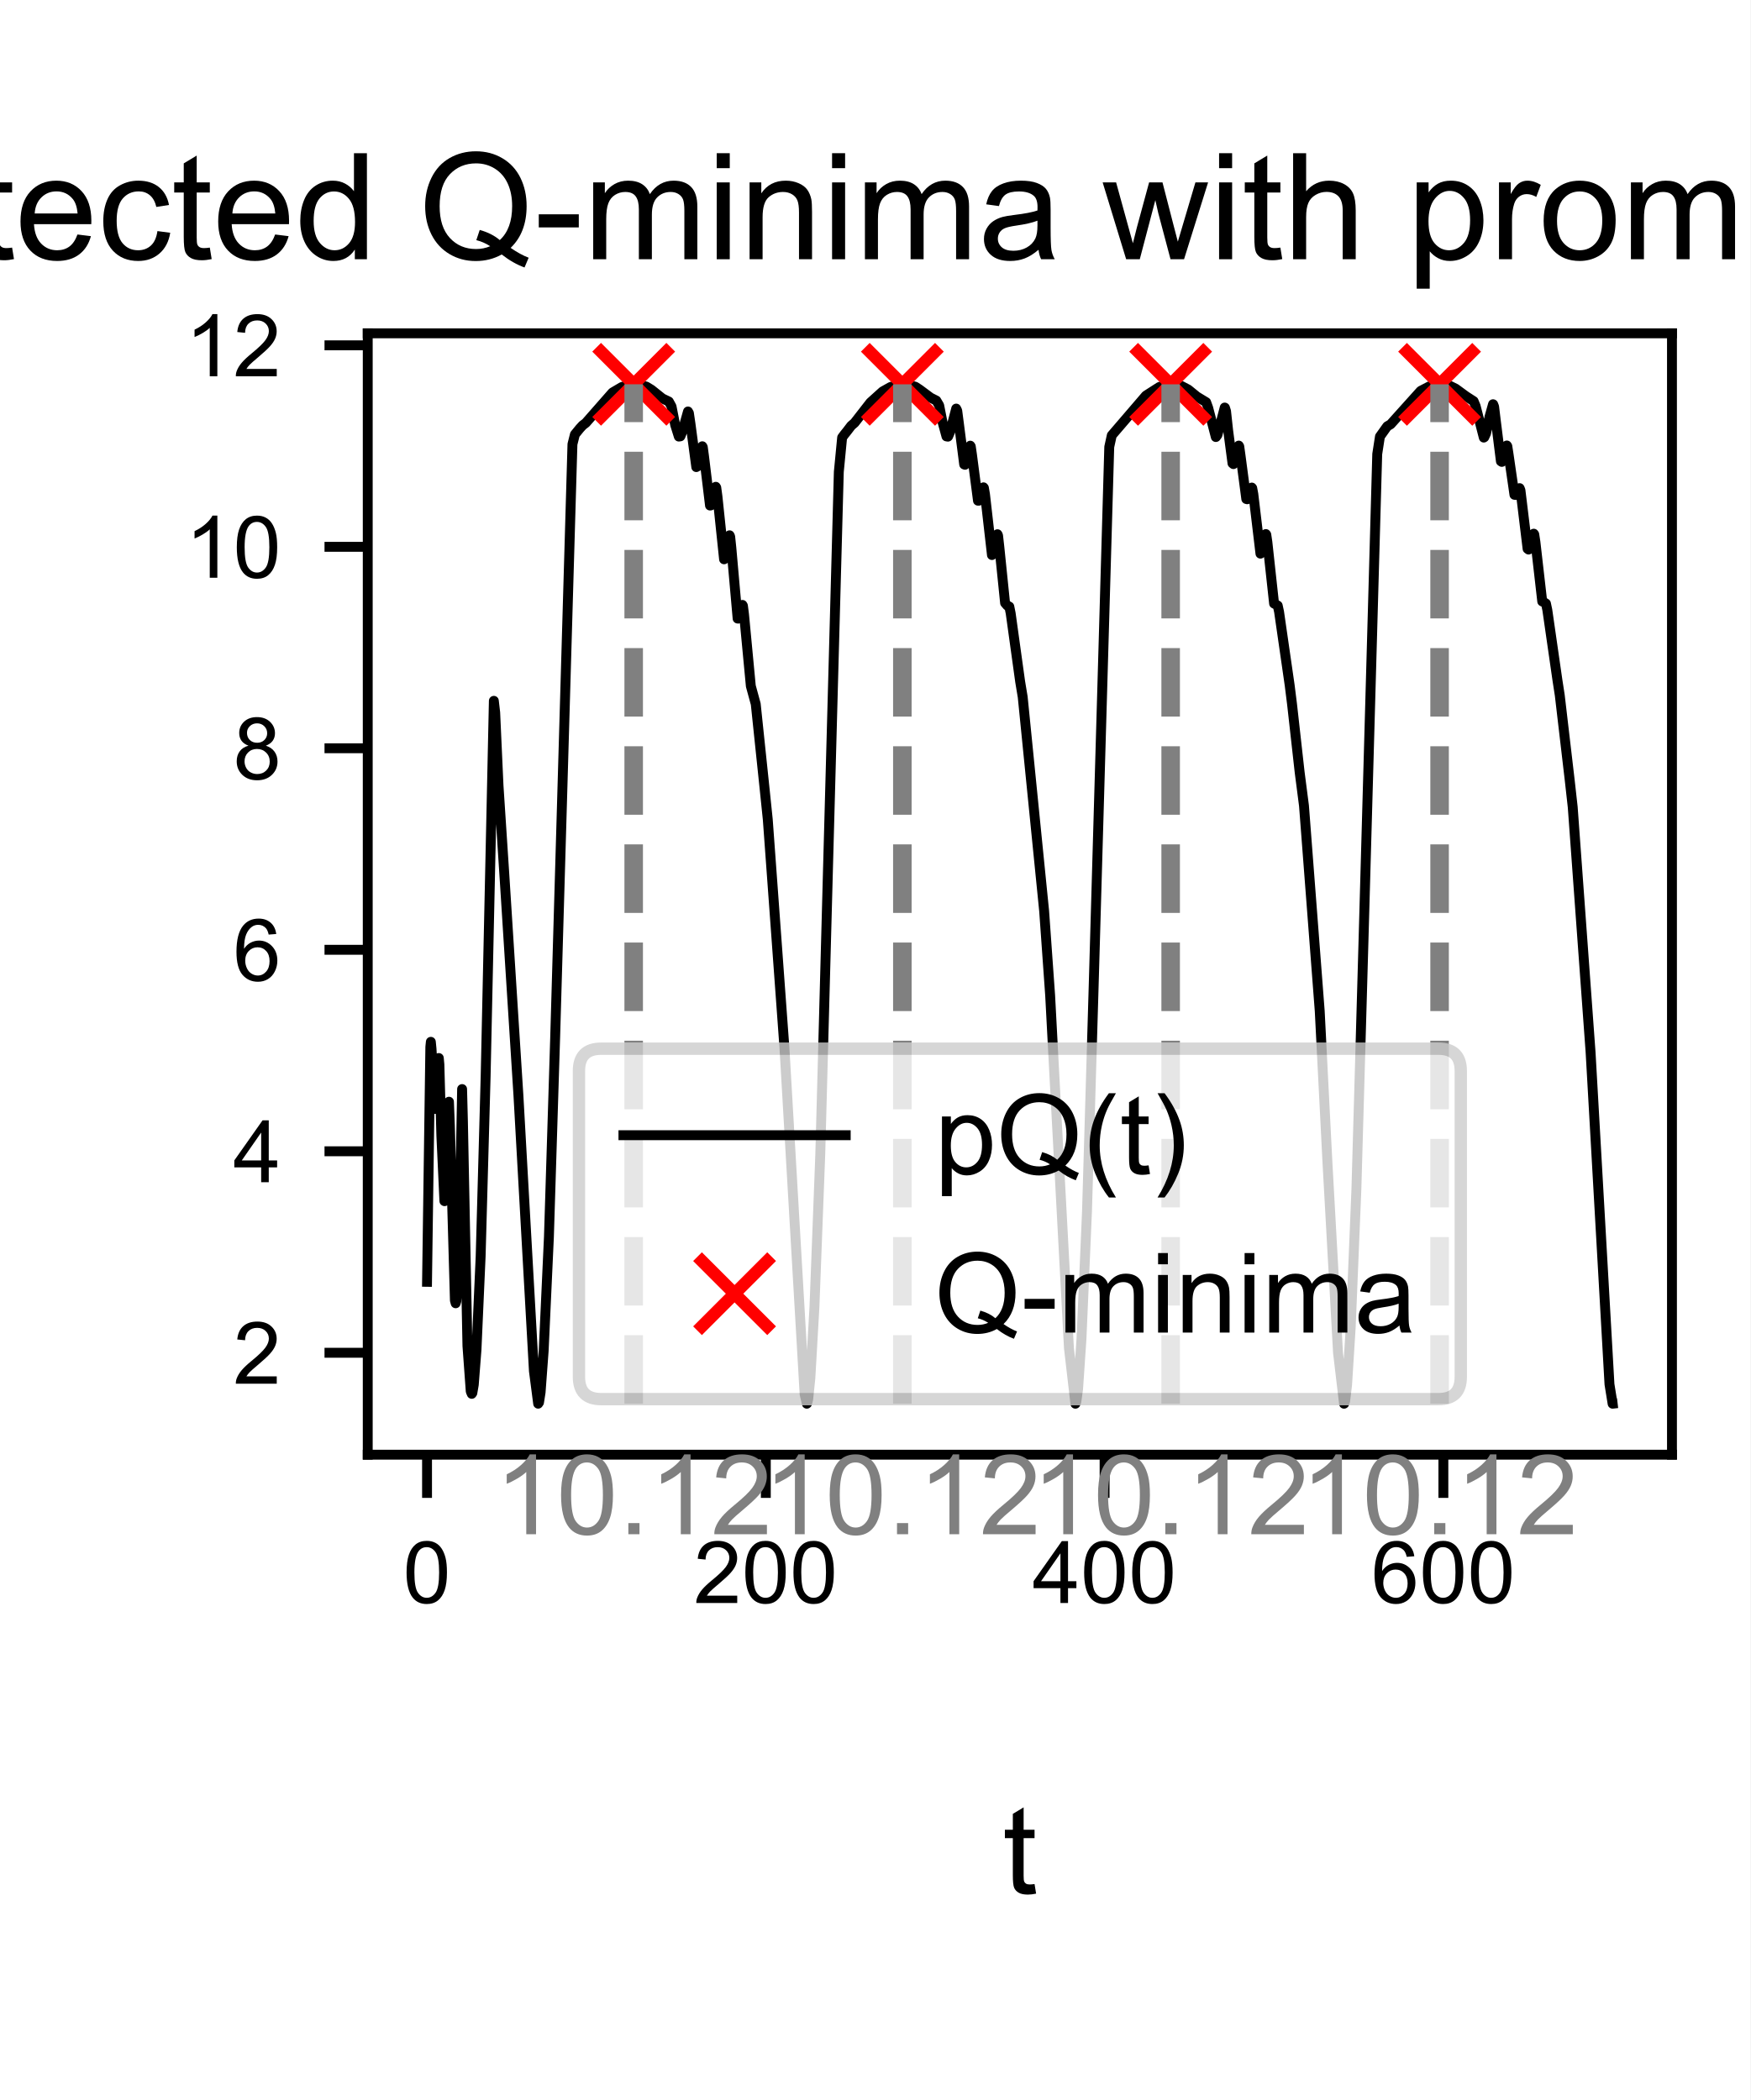
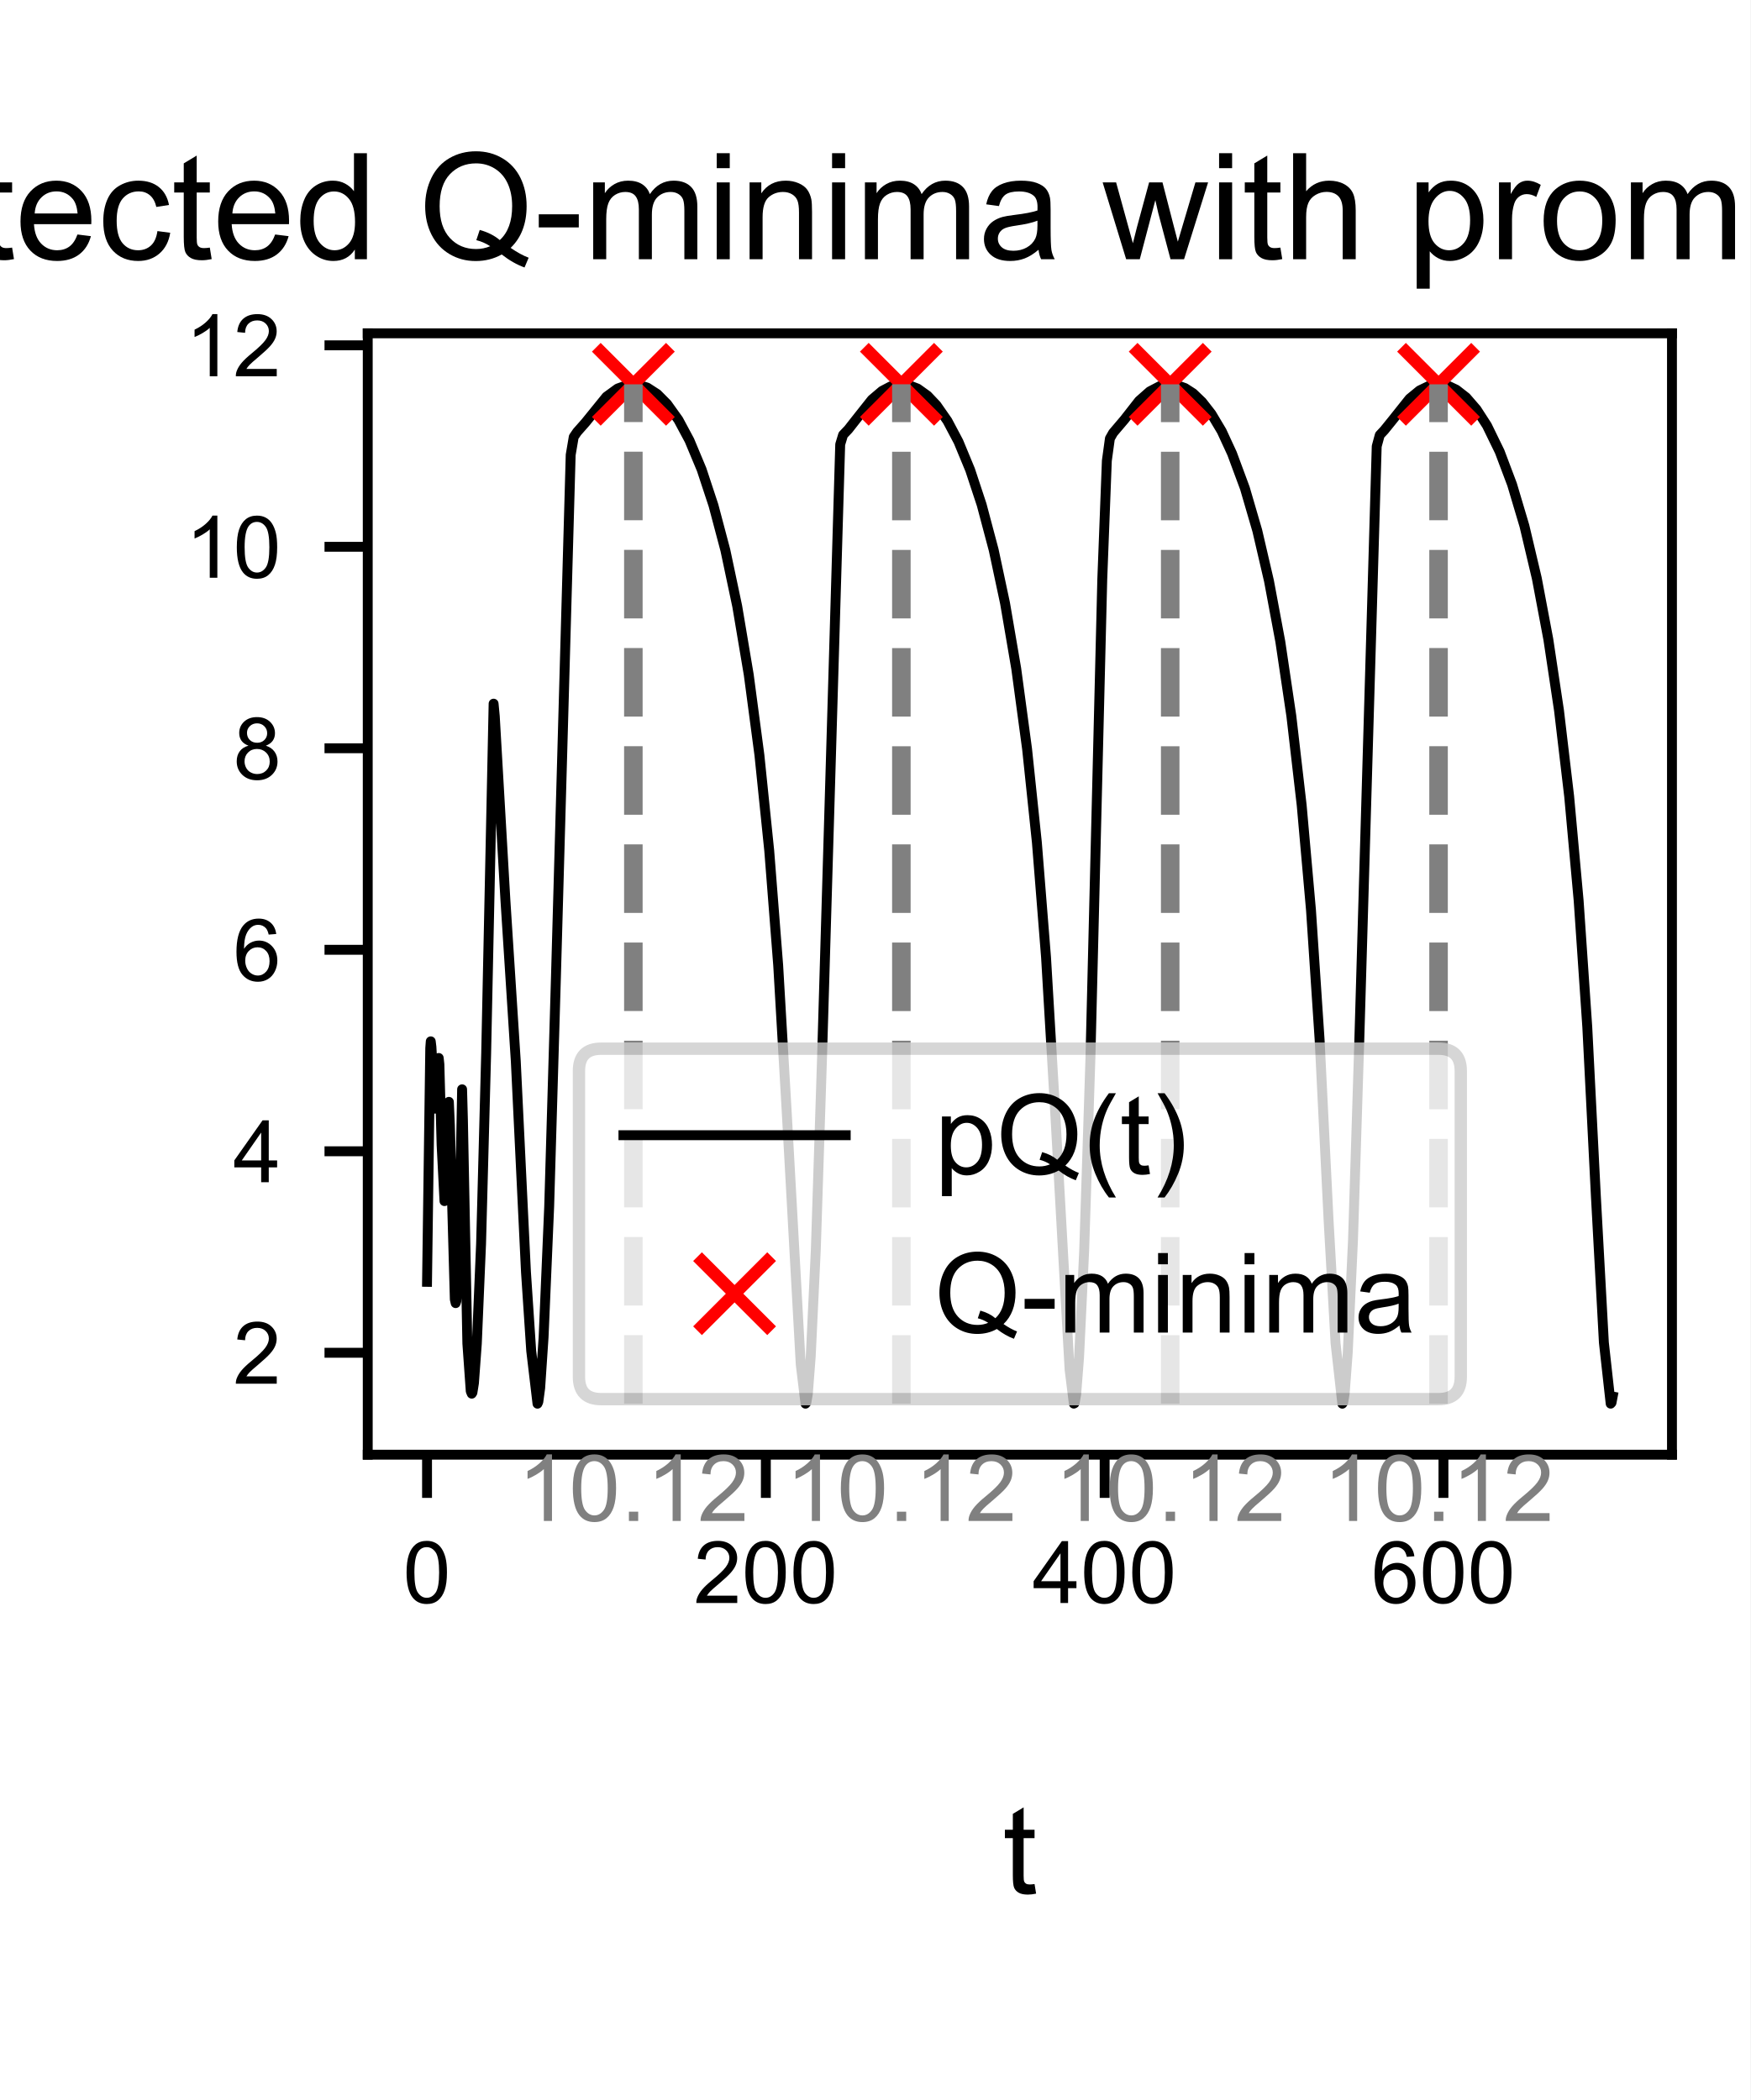
<svg xmlns="http://www.w3.org/2000/svg" xmlns:xlink="http://www.w3.org/1999/xlink" width="141.732pt" height="170.079pt" viewBox="0 0 141.732 170.079" version="1.1">
  <defs>
    <style type="text/css">*{stroke-linejoin: round; stroke-linecap: butt}</style>
  </defs>
  <g id="figure_1">
    <g id="patch_1">
      <path d="M 0 170.079  L 141.732 170.079  L 141.732 0  L 0 0  z " style="fill: #ffffff" />
    </g>
    <g id="axes_1">
      <g id="patch_2">
        <path d="M 29.776 117.815  L 135.379 117.815  L 135.379 26.996  L 29.776 26.996  z " style="fill: #ffffff" />
      </g>
      <g id="matplotlib.axis_1">
        <g id="xtick_1">
          <g id="line2d_1">
            <defs>
-               <path id="m634c0dce6b" d="M 0 0  L 0 3.5  " style="stroke: #000000; stroke-width: 0.8" />
+               <path id="m2e49663dd2" d="M 0 0  L 0 3.5  " style="stroke: #000000; stroke-width: 0.8" />
            </defs>
            <g>
-               <use xlink:href="#m634c0dce6b" x="34.577" y="117.815" style="stroke: #000000; stroke-width: 0.8" />
+               <use xlink:href="#m2e49663dd2" x="34.577" y="117.815" style="stroke: #000000; stroke-width: 0.8" />
            </g>
          </g>
          <g id="text_1">
            <g transform="translate(32.63027 129.8257) scale(0.07 -0.07)">
              <defs>
                <path id="ArialMT-30" d="M 266 2259  Q 266 3072 433 3567  Q 600 4063 929 4331  Q 1259 4600 1759 4600  Q 2128 4600 2406 4451  Q 2684 4303 2865 4023  Q 3047 3744 3150 3342  Q 3253 2941 3253 2259  Q 3253 1453 3087 958  Q 2922 463 2592 192  Q 2263 -78 1759 -78  Q 1097 -78 719 397  Q 266 969 266 2259  z M 844 2259  Q 844 1131 1108 757  Q 1372 384 1759 384  Q 2147 384 2411 759  Q 2675 1134 2675 2259  Q 2675 3391 2411 3762  Q 2147 4134 1753 4134  Q 1366 4134 1134 3806  Q 844 3388 844 2259  z " transform="scale(0.015625)" />
              </defs>
              <use xlink:href="#ArialMT-30" />
            </g>
          </g>
        </g>
        <g id="xtick_2">
          <g id="line2d_2">
            <g>
-               <use xlink:href="#m634c0dce6b" x="62.008" y="117.815" style="stroke: #000000; stroke-width: 0.8" />
+               <use xlink:href="#m2e49663dd2" x="62.01" y="117.815" style="stroke: #000000; stroke-width: 0.8" />
            </g>
          </g>
          <g id="text_2">
-             <g transform="translate(56.16889 129.8257) scale(0.07 -0.07)">
+             <g transform="translate(56.17085 129.8257) scale(0.07 -0.07)">
              <defs>
                <path id="ArialMT-32" d="M 3222 541  L 3222 0  L 194 0  Q 188 203 259 391  Q 375 700 629 1000  Q 884 1300 1366 1694  Q 2113 2306 2375 2664  Q 2638 3022 2638 3341  Q 2638 3675 2398 3904  Q 2159 4134 1775 4134  Q 1369 4134 1125 3890  Q 881 3647 878 3216  L 300 3275  Q 359 3922 746 4261  Q 1134 4600 1788 4600  Q 2447 4600 2831 4234  Q 3216 3869 3216 3328  Q 3216 3053 3103 2787  Q 2991 2522 2730 2228  Q 2469 1934 1863 1422  Q 1356 997 1212 845  Q 1069 694 975 541  L 3222 541  z " transform="scale(0.015625)" />
              </defs>
              <use xlink:href="#ArialMT-32" />
              <use xlink:href="#ArialMT-30" transform="translate(55.61523 0)" />
              <use xlink:href="#ArialMT-30" transform="translate(111.2305 0)" />
            </g>
          </g>
        </g>
        <g id="xtick_3">
          <g id="line2d_3">
            <g>
-               <use xlink:href="#m634c0dce6b" x="89.439" y="117.815" style="stroke: #000000; stroke-width: 0.8" />
+               <use xlink:href="#m2e49663dd2" x="89.443" y="117.815" style="stroke: #000000; stroke-width: 0.8" />
            </g>
          </g>
          <g id="text_3">
-             <g transform="translate(83.60017 129.8257) scale(0.07 -0.07)">
+             <g transform="translate(83.60409 129.8257) scale(0.07 -0.07)">
              <defs>
                <path id="ArialMT-34" d="M 2069 0  L 2069 1097  L 81 1097  L 81 1613  L 2172 4581  L 2631 4581  L 2631 1613  L 3250 1613  L 3250 1097  L 2631 1097  L 2631 0  L 2069 0  z M 2069 1613  L 2069 3678  L 634 1613  L 2069 1613  z " transform="scale(0.015625)" />
              </defs>
              <use xlink:href="#ArialMT-34" />
              <use xlink:href="#ArialMT-30" transform="translate(55.61523 0)" />
              <use xlink:href="#ArialMT-30" transform="translate(111.2305 0)" />
            </g>
          </g>
        </g>
        <g id="xtick_4">
          <g id="line2d_4">
            <g>
-               <use xlink:href="#m634c0dce6b" x="116.87" y="117.815" style="stroke: #000000; stroke-width: 0.8" />
+               <use xlink:href="#m2e49663dd2" x="116.876" y="117.815" style="stroke: #000000; stroke-width: 0.8" />
            </g>
          </g>
          <g id="text_4">
-             <g transform="translate(111.0314 129.8257) scale(0.07 -0.07)">
+             <g transform="translate(111.0373 129.8257) scale(0.07 -0.07)">
              <defs>
                <path id="ArialMT-36" d="M 3184 3459  L 2625 3416  Q 2550 3747 2413 3897  Q 2184 4138 1850 4138  Q 1581 4138 1378 3988  Q 1113 3794 959 3422  Q 806 3050 800 2363  Q 1003 2672 1297 2822  Q 1591 2972 1913 2972  Q 2475 2972 2870 2558  Q 3266 2144 3266 1488  Q 3266 1056 3080 686  Q 2894 316 2569 119  Q 2244 -78 1831 -78  Q 1128 -78 684 439  Q 241 956 241 2144  Q 241 3472 731 4075  Q 1159 4600 1884 4600  Q 2425 4600 2770 4297  Q 3116 3994 3184 3459  z M 888 1484  Q 888 1194 1011 928  Q 1134 663 1356 523  Q 1578 384 1822 384  Q 2178 384 2434 671  Q 2691 959 2691 1453  Q 2691 1928 2437 2201  Q 2184 2475 1800 2475  Q 1419 2475 1153 2201  Q 888 1928 888 1484  z " transform="scale(0.015625)" />
              </defs>
              <use xlink:href="#ArialMT-36" />
              <use xlink:href="#ArialMT-30" transform="translate(55.61523 0)" />
              <use xlink:href="#ArialMT-30" transform="translate(111.2305 0)" />
            </g>
          </g>
        </g>
        <g id="text_5">
          <g transform="translate(81.18884 153.3747) scale(0.1 -0.1)">
            <defs>
              <path id="ArialMT-74" d="M 1650 503  L 1731 6  Q 1494 -44 1306 -44  Q 1000 -44 831 53  Q 663 150 594 308  Q 525 466 525 972  L 525 2881  L 113 2881  L 113 3319  L 525 3319  L 525 4141  L 1084 4478  L 1084 3319  L 1650 3319  L 1650 2881  L 1084 2881  L 1084 941  Q 1084 700 1114 631  Q 1144 563 1211 522  Q 1278 481 1403 481  Q 1497 481 1650 503  z " transform="scale(0.015625)" />
            </defs>
            <use xlink:href="#ArialMT-74" />
          </g>
        </g>
      </g>
      <g id="matplotlib.axis_2">
        <g id="ytick_1">
          <g id="line2d_5">
            <defs>
-               <path id="m1371414a86" d="M 0 0  L -3.5 0  " style="stroke: #000000; stroke-width: 0.8" />
+               <path id="m5d4ddae36c" d="M 0 0  L -3.5 0  " style="stroke: #000000; stroke-width: 0.8" />
            </defs>
            <g>
-               <use xlink:href="#m1371414a86" x="29.776" y="109.56" style="stroke: #000000; stroke-width: 0.8" />
+               <use xlink:href="#m5d4ddae36c" x="29.776" y="109.56" style="stroke: #000000; stroke-width: 0.8" />
            </g>
          </g>
          <g id="text_6">
-             <g transform="translate(18.88381 112.0649) scale(0.07 -0.07)">
+             <g transform="translate(18.88381 112.0655) scale(0.07 -0.07)">
              <use xlink:href="#ArialMT-32" />
            </g>
          </g>
        </g>
        <g id="ytick_2">
          <g id="line2d_6">
            <g>
-               <use xlink:href="#m1371414a86" x="29.776" y="93.241" style="stroke: #000000; stroke-width: 0.8" />
+               <use xlink:href="#m5d4ddae36c" x="29.776" y="93.242" style="stroke: #000000; stroke-width: 0.8" />
            </g>
          </g>
          <g id="text_7">
-             <g transform="translate(18.88381 95.74642) scale(0.07 -0.07)">
+             <g transform="translate(18.88381 95.74682) scale(0.07 -0.07)">
              <use xlink:href="#ArialMT-34" />
            </g>
          </g>
        </g>
        <g id="ytick_3">
          <g id="line2d_7">
            <g>
-               <use xlink:href="#m1371414a86" x="29.776" y="76.923" style="stroke: #000000; stroke-width: 0.8" />
+               <use xlink:href="#m5d4ddae36c" x="29.776" y="76.923" style="stroke: #000000; stroke-width: 0.8" />
            </g>
          </g>
          <g id="text_8">
-             <g transform="translate(18.88381 79.42793) scale(0.07 -0.07)">
+             <g transform="translate(18.88381 79.42811) scale(0.07 -0.07)">
              <use xlink:href="#ArialMT-36" />
            </g>
          </g>
        </g>
        <g id="ytick_4">
          <g id="line2d_8">
            <g>
-               <use xlink:href="#m1371414a86" x="29.776" y="60.604" style="stroke: #000000; stroke-width: 0.8" />
+               <use xlink:href="#m5d4ddae36c" x="29.776" y="60.604" style="stroke: #000000; stroke-width: 0.8" />
            </g>
          </g>
          <g id="text_9">
-             <g transform="translate(18.88381 63.10944) scale(0.07 -0.07)">
+             <g transform="translate(18.88381 63.1094) scale(0.07 -0.07)">
              <defs>
                <path id="ArialMT-38" d="M 1131 2484  Q 781 2613 612 2850  Q 444 3088 444 3419  Q 444 3919 803 4259  Q 1163 4600 1759 4600  Q 2359 4600 2725 4251  Q 3091 3903 3091 3403  Q 3091 3084 2923 2848  Q 2756 2613 2416 2484  Q 2838 2347 3058 2040  Q 3278 1734 3278 1309  Q 3278 722 2862 322  Q 2447 -78 1769 -78  Q 1091 -78 675 323  Q 259 725 259 1325  Q 259 1772 486 2073  Q 713 2375 1131 2484  z M 1019 3438  Q 1019 3113 1228 2906  Q 1438 2700 1772 2700  Q 2097 2700 2305 2904  Q 2513 3109 2513 3406  Q 2513 3716 2298 3927  Q 2084 4138 1766 4138  Q 1444 4138 1231 3931  Q 1019 3725 1019 3438  z M 838 1322  Q 838 1081 952 856  Q 1066 631 1291 507  Q 1516 384 1775 384  Q 2178 384 2440 643  Q 2703 903 2703 1303  Q 2703 1709 2433 1975  Q 2163 2241 1756 2241  Q 1359 2241 1098 1978  Q 838 1716 838 1322  z " transform="scale(0.015625)" />
              </defs>
              <use xlink:href="#ArialMT-38" />
            </g>
          </g>
        </g>
        <g id="ytick_5">
          <g id="line2d_9">
            <g>
-               <use xlink:href="#m1371414a86" x="29.776" y="44.286" style="stroke: #000000; stroke-width: 0.8" />
+               <use xlink:href="#m5d4ddae36c" x="29.776" y="44.285" style="stroke: #000000; stroke-width: 0.8" />
            </g>
          </g>
          <g id="text_10">
-             <g transform="translate(14.99116 46.79095) scale(0.07 -0.07)">
+             <g transform="translate(14.99116 46.79069) scale(0.07 -0.07)">
              <defs>
                <path id="ArialMT-31" d="M 2384 0  L 1822 0  L 1822 3584  Q 1619 3391 1289 3197  Q 959 3003 697 2906  L 697 3450  Q 1169 3672 1522 3987  Q 1875 4303 2022 4600  L 2384 4600  L 2384 0  z " transform="scale(0.015625)" />
              </defs>
              <use xlink:href="#ArialMT-31" />
              <use xlink:href="#ArialMT-30" transform="translate(55.61523 0)" />
            </g>
          </g>
        </g>
        <g id="ytick_6">
          <g id="line2d_10">
            <g>
-               <use xlink:href="#m1371414a86" x="29.776" y="27.967" style="stroke: #000000; stroke-width: 0.8" />
+               <use xlink:href="#m5d4ddae36c" x="29.776" y="27.967" style="stroke: #000000; stroke-width: 0.8" />
            </g>
          </g>
          <g id="text_11">
-             <g transform="translate(14.99116 30.47246) scale(0.07 -0.07)">
+             <g transform="translate(14.99116 30.47199) scale(0.07 -0.07)">
              <use xlink:href="#ArialMT-31" />
              <use xlink:href="#ArialMT-32" transform="translate(55.61523 0)" />
            </g>
          </g>
        </g>
        <g id="text_12">
          <g transform="translate(-2.113529 83.7939) rotate(-90) scale(0.1 -0.1)">
            <defs>
              <path id="ArialMT-70" d="M 422 -1272  L 422 3319  L 934 3319  L 934 2888  Q 1116 3141 1344 3267  Q 1572 3394 1897 3394  Q 2322 3394 2647 3175  Q 2972 2956 3137 2557  Q 3303 2159 3303 1684  Q 3303 1175 3120 767  Q 2938 359 2589 142  Q 2241 -75 1856 -75  Q 1575 -75 1351 44  Q 1128 163 984 344  L 984 -1272  L 422 -1272  z M 931 1641  Q 931 1000 1190 694  Q 1450 388 1819 388  Q 2194 388 2461 705  Q 2728 1022 2728 1688  Q 2728 2322 2467 2637  Q 2206 2953 1844 2953  Q 1484 2953 1207 2617  Q 931 2281 931 1641  z " transform="scale(0.015625)" />
              <path id="ArialMT-51" d="M 3966 491  Q 4388 200 4744 66  L 4566 -356  Q 4072 -178 3581 206  Q 3072 -78 2456 -78  Q 1834 -78 1328 222  Q 822 522 548 1065  Q 275 1609 275 2291  Q 275 2969 550 3525  Q 825 4081 1333 4372  Q 1841 4663 2469 4663  Q 3103 4663 3612 4361  Q 4122 4059 4389 3517  Q 4656 2975 4656 2294  Q 4656 1728 4484 1276  Q 4313 825 3966 491  z M 2631 1266  Q 3156 1119 3497 828  Q 4031 1316 4031 2294  Q 4031 2850 3842 3265  Q 3653 3681 3289 3911  Q 2925 4141 2472 4141  Q 1794 4141 1347 3677  Q 900 3213 900 2291  Q 900 1397 1342 919  Q 1784 441 2472 441  Q 2797 441 3084 563  Q 2800 747 2484 825  L 2631 1266  z " transform="scale(0.015625)" />
              <path id="ArialMT-28" d="M 1497 -1347  Q 1031 -759 709 28  Q 388 816 388 1659  Q 388 2403 628 3084  Q 909 3875 1497 4659  L 1900 4659  Q 1522 4009 1400 3731  Q 1209 3300 1100 2831  Q 966 2247 966 1656  Q 966 153 1900 -1347  L 1497 -1347  z " transform="scale(0.015625)" />
              <path id="ArialMT-29" d="M 791 -1347  L 388 -1347  Q 1322 153 1322 1656  Q 1322 2244 1188 2822  Q 1081 3291 891 3722  Q 769 4003 388 4659  L 791 4659  Q 1378 3875 1659 3084  Q 1900 2403 1900 1659  Q 1900 816 1576 28  Q 1253 -759 791 -1347  z " transform="scale(0.015625)" />
            </defs>
            <use xlink:href="#ArialMT-70" />
            <use xlink:href="#ArialMT-51" transform="translate(55.61523 0)" />
            <use xlink:href="#ArialMT-28" transform="translate(133.3984 0)" />
            <use xlink:href="#ArialMT-74" transform="translate(166.6992 0)" />
            <use xlink:href="#ArialMT-29" transform="translate(194.4824 0)" />
          </g>
        </g>
      </g>
      <g id="line2d_11">
-         <path d="M 34.577 103.816  L 34.844 84.792  L 34.885 84.377  L 34.94 84.935  L 35.228 89.816  L 35.29 89.523  L 35.427 87.098  L 35.53 85.689  L 35.578 86.207  L 35.736 91.981  L 35.982 97.275  L 35.996 97.284  L 36.03 97.171  L 36.126 95.8  L 36.353 89.228  L 36.428 91.184  L 36.833 105.325  L 36.895 105.553  L 36.949 105.379  L 37.059 103.931  L 37.231 98.055  L 37.416 88.203  L 37.484 90.825  L 37.848 109.012  L 38.115 112.69  L 38.198 112.888  L 38.246 112.82  L 38.362 112.146  L 38.582 109.31  L 38.918 101.742  L 39.322 87.16  L 39.987 56.759  L 40.097 57.709  L 40.365 63.616  L 40.831 70.739  L 41.976 88.706  L 43.231 111.04  L 43.574 113.685  L 43.643 113.587  L 43.773 112.764  L 44.02 109.42  L 44.445 100.192  L 44.952 84.002  L 46.351 35.974  L 46.55 35.186  L 46.941 34.706  L 47.174 34.451  L 47.435 34.25  L 49.595 31.789  L 50.35 31.344  L 51.042 31.145  L 51.605 31.145  L 52.325 31.304  L 52.743 31.559  L 53.634 32.27  L 54.156 32.521  L 54.375 32.92  L 54.67 34.419  L 54.965 35.359  L 55.088 35.34  L 55.095 35.331  L 55.253 34.937  L 55.706 33.326  L 55.781 33.457  L 55.904 34.285  L 56.378 37.83  L 56.453 37.79  L 56.467 37.763  L 56.618 37.159  L 56.865 36.142  L 56.906 36.212  L 57.009 36.983  L 57.489 40.943  L 57.55 40.935  L 57.578 40.891  L 57.729 40.307  L 57.955 39.425  L 57.996 39.489  L 58.092 40.198  L 58.627 45.298  L 58.641 45.293  L 58.73 45.091  L 58.956 43.758  L 59.073 43.353  L 59.121 43.448  L 59.217 44.359  L 59.724 50.097  L 59.779 50.102  L 59.813 50.048  L 59.978 49.394  L 60.115 48.991  L 60.156 49.061  L 60.245 49.762  L 60.794 55.562  L 61.192 57.02  L 61.891 63.7  L 62.166 66.363  L 63.517 84.884  L 65.149 112.916  L 65.327 113.686  L 65.348 113.669  L 65.437 113.345  L 65.615 111.625  L 65.944 105.887  L 66.417 93.501  L 67.048 70.134  L 67.919 38.211  L 68.187 35.436  L 68.379 35.175  L 68.571 34.938  L 68.921 34.481  L 69.195 34.243  L 70.477 32.596  L 71.465 31.704  L 72.109 31.342  L 72.802 31.144  L 73.488 31.163  L 74.112 31.317  L 74.462 31.548  L 75.346 32.205  L 75.813 32.441  L 76.046 32.834  L 76.3 34.12  L 76.636 35.346  L 76.752 35.365  L 76.773 35.344  L 76.924 34.987  L 77.424 33.091  L 77.507 33.263  L 77.644 34.311  L 78.069 37.616  L 78.137 37.642  L 78.179 37.584  L 78.329 37.007  L 78.563 36.094  L 78.604 36.156  L 78.7 36.814  L 79.187 40.552  L 79.255 40.552  L 79.29 40.501  L 79.454 39.946  L 79.632 39.468  L 79.667 39.514  L 79.756 40.029  L 80.318 44.953  L 80.373 44.899  L 80.503 44.409  L 80.764 43.267  L 80.812 43.363  L 80.915 44.278  L 81.381 48.836  L 81.56 49.044  L 81.724 49.128  L 81.834 49.67  L 82.602 55.209  L 82.808 56.448  L 84.543 73.776  L 85.03 80.617  L 85.544 90.315  L 86.552 109.187  L 87.073 113.687  L 87.08 113.685  L 87.149 113.536  L 87.293 112.486  L 87.567 108.429  L 88.013 98.129  L 88.554 79.847  L 89.816 36.194  L 90.022 35.257  L 92.786 32.038  L 93.89 31.33  L 94.85 31.127  L 95.618 31.237  L 96.208 31.547  L 96.907 32.115  L 97.662 32.574  L 97.826 33.028  L 98.443 35.395  L 98.457 35.391  L 98.574 35.231  L 98.786 34.436  L 99.164 33.007  L 99.184 33.019  L 99.273 33.299  L 99.445 34.877  L 99.794 37.525  L 99.87 37.588  L 99.918 37.53  L 100.062 37.002  L 100.302 36.088  L 100.343 36.157  L 100.446 36.891  L 100.912 40.415  L 100.988 40.436  L 101.022 40.394  L 101.187 39.897  L 101.358 39.487  L 101.392 39.53  L 101.481 40.008  L 102.058 44.84  L 102.119 44.764  L 102.277 44.114  L 102.496 43.253  L 102.531 43.301  L 102.62 43.902  L 103.162 48.882  L 103.333 48.972  L 103.457 49.047  L 103.566 49.55  L 104.423 55.488  L 104.616 57.03  L 105.233 62.547  L 105.582 65.249  L 106.858 81.884  L 107.482 94.135  L 108.339 109.566  L 108.826 113.687  L 108.84 113.68  L 108.915 113.47  L 109.073 112.168  L 109.368 107.486  L 109.827 96.312  L 110.404 76.117  L 111.514 36.774  L 111.734 35.354  L 112.324 34.525  L 112.598 34.365  L 115.033 31.657  L 115.725 31.297  L 116.438 31.131  L 117.385 31.239  L 117.865 31.479  L 118.701 32.091  L 119.319 32.49  L 119.483 32.888  L 120.142 35.44  L 120.183 35.411  L 120.327 35.094  L 120.608 33.743  L 120.889 32.738  L 120.903 32.745  L 120.978 32.936  L 121.122 34.124  L 121.527 37.359  L 121.602 37.408  L 121.643 37.357  L 121.794 36.821  L 122.007 36.079  L 122.048 36.139  L 122.144 36.76  L 122.624 40.073  L 122.72 40.088  L 122.748 40.055  L 123.042 39.534  L 123.111 39.7  L 123.248 40.823  L 123.687 44.446  L 123.769 44.51  L 123.811 44.465  L 123.955 44  L 124.188 43.223  L 124.229 43.281  L 124.325 43.908  L 124.874 48.71  L 125.045 48.793  L 125.175 48.88  L 125.285 49.396  L 126.108 55.106  L 126.293 56.302  L 127.095 63.15  L 127.342 65.363  L 128.789 85.226  L 130.319 112.117  L 130.572 113.687  L 130.579 113.686  L 130.579 113.686  " clip-path="url(#pc835597080)" style="fill: none; stroke: #000000; stroke-width: 0.8; stroke-linecap: square" />
+         <path d="M 34.577 103.817  L 34.837 84.882  L 34.878 84.338  L 34.933 84.787  L 35.221 89.791  L 35.29 89.493  L 35.441 86.798  L 35.523 85.685  L 35.578 86.194  L 35.756 92.733  L 35.989 97.278  L 36.031 97.169  L 36.127 95.777  L 36.346 89.238  L 36.428 91.125  L 36.826 105.237  L 36.895 105.541  L 36.95 105.375  L 37.059 103.936  L 37.224 98.467  L 37.416 88.223  L 37.485 90.729  L 37.841 108.817  L 38.115 112.676  L 38.198 112.874  L 38.253 112.785  L 38.376 112.017  L 38.609 108.827  L 38.952 100.743  L 39.364 85.321  L 39.967 56.989  L 40.063 57.998  L 40.927 72.97  L 41.764 85.958  L 42.587 103.014  L 43.012 109.405  L 43.52 113.685  L 43.588 113.536  L 43.739 112.414  L 44.014 108.301  L 44.466 97.743  L 45.015 79.095  L 46.208 36.843  L 46.455 35.387  L 46.73 34.984  L 47.402 34.224  L 49.102 32.127  L 50.008 31.467  L 50.872 31.16  L 51.613 31.148  L 52.408 31.39  L 53.217 31.913  L 54.013 32.715  L 54.932 34.002  L 55.824 35.664  L 56.811 38.025  L 57.771 40.935  L 58.732 44.561  L 59.692 49.095  L 60.624 54.635  L 61.489 61.152  L 62.284 68.891  L 63.011 78.2  L 63.683 89.754  L 64.835 110.515  L 65.22 113.683  L 65.288 113.605  L 65.412 112.875  L 65.645 109.86  L 66.056 101.217  L 66.564 85.519  L 68.031 35.992  L 68.265 35.219  L 68.69 34.773  L 69.321 33.968  L 70.596 32.36  L 71.419 31.661  L 72.119 31.293  L 72.887 31.128  L 73.573 31.19  L 74.3 31.471  L 75.095 32.04  L 75.822 32.807  L 76.714 34.086  L 77.606 35.769  L 78.552 38.054  L 79.485 40.879  L 80.459 44.545  L 81.378 48.854  L 82.283 54.143  L 83.161 60.649  L 83.956 68.234  L 84.697 77.526  L 85.383 89.118  L 86.604 110.923  L 86.947 113.679  L 87.002 113.651  L 87.015 113.619  L 87.139 112.917  L 87.372 109.94  L 87.783 101.34  L 88.291 85.694  L 89.251 46.912  L 89.621 37.312  L 89.868 35.515  L 90.129 35.056  L 91.048 33.974  L 92.228 32.465  L 93.092 31.701  L 93.915 31.271  L 94.505 31.137  L 95.231 31.173  L 95.945 31.427  L 96.603 31.85  L 97.33 32.547  L 98.085 33.517  L 98.921 34.919  L 99.758 36.731  L 100.8 39.543  L 101.802 42.98  L 102.748 47.047  L 103.667 51.968  L 104.559 57.983  L 105.396 65.207  L 106.15 73.704  L 106.849 84.212  L 107.576 98.859  L 108.139 108.791  L 108.687 113.685  L 108.756 113.593  L 108.88 112.84  L 109.126 109.564  L 109.552 100.411  L 110.059 84.373  L 111.472 36.145  L 111.719 35.235  L 112.089 34.839  L 112.72 34.059  L 114.133 32.286  L 114.942 31.622  L 115.724 31.245  L 116.506 31.125  L 117.288 31.261  L 117.919 31.562  L 118.714 32.182  L 119.551 33.149  L 120.401 34.466  L 121.43 36.579  L 122.432 39.235  L 123.433 42.599  L 124.434 46.832  L 125.367 51.78  L 126.231 57.531  L 127.054 64.495  L 127.822 72.941  L 128.522 83.185  L 129.221 96.945  L 129.866 108.737  L 130.415 113.682  L 130.483 113.608  L 130.579 113.105  L 130.579 113.105  " clip-path="url(#p89cf970edd)" style="fill: none; stroke: #000000; stroke-width: 0.8; stroke-linecap: square" />
      </g>
      <g id="line2d_12">
        <defs>
-           <path id="m51e432d2bc" d="M -3 3  L 3 -3  M -3 -3  L 3 3  " style="stroke: #ff0000" />
+           <path id="m15f3c7ae23" d="M -3 3  L 3 -3  M -3 -3  L 3 3  " style="stroke: #ff0000" />
        </defs>
-         <g clip-path="url(#pc835597080)">
-           <use xlink:href="#m51e432d2bc" x="51.31" y="31.124" style="fill: #ff0000; stroke: #ff0000" />
-           <use xlink:href="#m51e432d2bc" x="73.063" y="31.126" style="fill: #ff0000; stroke: #ff0000" />
-           <use xlink:href="#m51e432d2bc" x="94.788" y="31.126" style="fill: #ff0000; stroke: #ff0000" />
-           <use xlink:href="#m51e432d2bc" x="116.562" y="31.128" style="fill: #ff0000; stroke: #ff0000" />
+         <g clip-path="url(#p89cf970edd)">
+           <use xlink:href="#m15f3c7ae23" x="51.283" y="31.125" style="fill: #ff0000; stroke: #ff0000" />
+           <use xlink:href="#m15f3c7ae23" x="72.983" y="31.124" style="fill: #ff0000; stroke: #ff0000" />
+           <use xlink:href="#m15f3c7ae23" x="94.751" y="31.125" style="fill: #ff0000; stroke: #ff0000" />
+           <use xlink:href="#m15f3c7ae23" x="116.479" y="31.125" style="fill: #ff0000; stroke: #ff0000" />
        </g>
      </g>
      <g id="LineCollection_1">
-         <path d="M 51.31 113.687  L 51.31 31.124  " clip-path="url(#pc835597080)" style="fill: none; stroke-dasharray: 5.55,2.4; stroke-dashoffset: 0; stroke: #808080; stroke-width: 1.5" />
+         <path d="M 51.283 113.685  L 51.283 31.125  " clip-path="url(#p89cf970edd)" style="fill: none; stroke-dasharray: 5.55,2.4; stroke-dashoffset: 0; stroke: #808080; stroke-width: 1.5" />
      </g>
      <g id="LineCollection_2">
-         <path d="M 73.063 113.687  L 73.063 31.126  " clip-path="url(#pc835597080)" style="fill: none; stroke-dasharray: 5.55,2.4; stroke-dashoffset: 0; stroke: #808080; stroke-width: 1.5" />
+         <path d="M 72.983 113.687  L 72.983 31.124  " clip-path="url(#p89cf970edd)" style="fill: none; stroke-dasharray: 5.55,2.4; stroke-dashoffset: 0; stroke: #808080; stroke-width: 1.5" />
      </g>
      <g id="LineCollection_3">
-         <path d="M 94.788 113.687  L 94.788 31.126  " clip-path="url(#pc835597080)" style="fill: none; stroke-dasharray: 5.55,2.4; stroke-dashoffset: 0; stroke: #808080; stroke-width: 1.5" />
+         <path d="M 94.751 113.687  L 94.751 31.125  " clip-path="url(#p89cf970edd)" style="fill: none; stroke-dasharray: 5.55,2.4; stroke-dashoffset: 0; stroke: #808080; stroke-width: 1.5" />
      </g>
      <g id="LineCollection_4">
-         <path d="M 116.562 113.687  L 116.562 31.128  " clip-path="url(#pc835597080)" style="fill: none; stroke-dasharray: 5.55,2.4; stroke-dashoffset: 0; stroke: #808080; stroke-width: 1.5" />
+         <path d="M 116.479 113.686  L 116.479 31.125  " clip-path="url(#p89cf970edd)" style="fill: none; stroke-dasharray: 5.55,2.4; stroke-dashoffset: 0; stroke: #808080; stroke-width: 1.5" />
      </g>
      <g id="patch_3">
        <path d="M 29.776 117.815  L 29.776 26.996  " style="fill: none; stroke: #000000; stroke-width: 0.8; stroke-linejoin: miter; stroke-linecap: square" />
      </g>
      <g id="patch_4">
        <path d="M 135.379 117.815  L 135.379 26.996  " style="fill: none; stroke: #000000; stroke-width: 0.8; stroke-linejoin: miter; stroke-linecap: square" />
      </g>
      <g id="patch_5">
        <path d="M 29.776 117.815  L 135.379 117.815  " style="fill: none; stroke: #000000; stroke-width: 0.8; stroke-linejoin: miter; stroke-linecap: square" />
      </g>
      <g id="patch_6">
        <path d="M 29.776 26.996  L 135.379 26.996  " style="fill: none; stroke: #000000; stroke-width: 0.8; stroke-linejoin: miter; stroke-linecap: square" />
      </g>
      <g id="text_13">
-         <g style="fill: #808080" transform="translate(40.04984 124.257) scale(0.09 -0.09)">
+         <g style="fill: #808080" transform="translate(41.90024 123.1818) scale(0.075 -0.075)">
          <defs>
            <path id="ArialMT-2e" d="M 581 0  L 581 641  L 1222 641  L 1222 0  L 581 0  z " transform="scale(0.015625)" />
          </defs>
          <use xlink:href="#ArialMT-31" />
          <use xlink:href="#ArialMT-30" transform="translate(55.61523 0)" />
          <use xlink:href="#ArialMT-2e" transform="translate(111.2305 0)" />
          <use xlink:href="#ArialMT-31" transform="translate(139.0137 0)" />
          <use xlink:href="#ArialMT-32" transform="translate(194.6289 0)" />
        </g>
      </g>
      <g id="text_14">
-         <g style="fill: #808080" transform="translate(61.80284 124.2568) scale(0.09 -0.09)">
+         <g style="fill: #808080" transform="translate(63.59993 123.1835) scale(0.075 -0.075)">
          <use xlink:href="#ArialMT-31" />
          <use xlink:href="#ArialMT-30" transform="translate(55.61523 0)" />
          <use xlink:href="#ArialMT-2e" transform="translate(111.2305 0)" />
          <use xlink:href="#ArialMT-31" transform="translate(139.0137 0)" />
          <use xlink:href="#ArialMT-32" transform="translate(194.6289 0)" />
        </g>
      </g>
      <g id="text_15">
-         <g style="fill: #808080" transform="translate(83.52841 124.2568) scale(0.09 -0.09)">
+         <g style="fill: #808080" transform="translate(85.3682 123.1831) scale(0.075 -0.075)">
          <use xlink:href="#ArialMT-31" />
          <use xlink:href="#ArialMT-30" transform="translate(55.61523 0)" />
          <use xlink:href="#ArialMT-2e" transform="translate(111.2305 0)" />
          <use xlink:href="#ArialMT-31" transform="translate(139.0137 0)" />
          <use xlink:href="#ArialMT-32" transform="translate(194.6289 0)" />
        </g>
      </g>
      <g id="text_16">
-         <g style="fill: #808080" transform="translate(105.302 124.2566) scale(0.09 -0.09)">
+         <g style="fill: #808080" transform="translate(107.0953 123.1829) scale(0.075 -0.075)">
          <use xlink:href="#ArialMT-31" />
          <use xlink:href="#ArialMT-30" transform="translate(55.61523 0)" />
          <use xlink:href="#ArialMT-2e" transform="translate(111.2305 0)" />
          <use xlink:href="#ArialMT-31" transform="translate(139.0137 0)" />
          <use xlink:href="#ArialMT-32" transform="translate(194.6289 0)" />
        </g>
      </g>
      <g id="text_17">
        <g transform="translate(-17.45334 20.99603) scale(0.12 -0.12)">
          <defs>
            <path id="ArialMT-44" d="M 494 0  L 494 4581  L 2072 4581  Q 2606 4581 2888 4516  Q 3281 4425 3559 4188  Q 3922 3881 4101 3404  Q 4281 2928 4281 2316  Q 4281 1794 4159 1391  Q 4038 988 3847 723  Q 3656 459 3429 307  Q 3203 156 2883 78  Q 2563 0 2147 0  L 494 0  z M 1100 541  L 2078 541  Q 2531 541 2789 625  Q 3047 709 3200 863  Q 3416 1078 3536 1442  Q 3656 1806 3656 2325  Q 3656 3044 3420 3430  Q 3184 3816 2847 3947  Q 2603 4041 2063 4041  L 1100 4041  L 1100 541  z " transform="scale(0.015625)" />
            <path id="ArialMT-65" d="M 2694 1069  L 3275 997  Q 3138 488 2766 206  Q 2394 -75 1816 -75  Q 1088 -75 661 373  Q 234 822 234 1631  Q 234 2469 665 2931  Q 1097 3394 1784 3394  Q 2450 3394 2872 2941  Q 3294 2488 3294 1666  Q 3294 1616 3291 1516  L 816 1516  Q 847 969 1125 678  Q 1403 388 1819 388  Q 2128 388 2347 550  Q 2566 713 2694 1069  z M 847 1978  L 2700 1978  Q 2663 2397 2488 2606  Q 2219 2931 1791 2931  Q 1403 2931 1139 2672  Q 875 2413 847 1978  z " transform="scale(0.015625)" />
            <path id="ArialMT-63" d="M 2588 1216  L 3141 1144  Q 3050 572 2676 248  Q 2303 -75 1759 -75  Q 1078 -75 664 370  Q 250 816 250 1647  Q 250 2184 428 2587  Q 606 2991 970 3192  Q 1334 3394 1763 3394  Q 2303 3394 2647 3120  Q 2991 2847 3088 2344  L 2541 2259  Q 2463 2594 2264 2762  Q 2066 2931 1784 2931  Q 1359 2931 1093 2626  Q 828 2322 828 1663  Q 828 994 1084 691  Q 1341 388 1753 388  Q 2084 388 2306 591  Q 2528 794 2588 1216  z " transform="scale(0.015625)" />
            <path id="ArialMT-64" d="M 2575 0  L 2575 419  Q 2259 -75 1647 -75  Q 1250 -75 917 144  Q 584 363 401 755  Q 219 1147 219 1656  Q 219 2153 384 2558  Q 550 2963 881 3178  Q 1213 3394 1622 3394  Q 1922 3394 2156 3267  Q 2391 3141 2538 2938  L 2538 4581  L 3097 4581  L 3097 0  L 2575 0  z M 797 1656  Q 797 1019 1065 703  Q 1334 388 1700 388  Q 2069 388 2326 689  Q 2584 991 2584 1609  Q 2584 2291 2321 2609  Q 2059 2928 1675 2928  Q 1300 2928 1048 2622  Q 797 2316 797 1656  z " transform="scale(0.015625)" />
            <path id="ArialMT-20" transform="scale(0.015625)" />
            <path id="ArialMT-2d" d="M 203 1375  L 203 1941  L 1931 1941  L 1931 1375  L 203 1375  z " transform="scale(0.015625)" />
            <path id="ArialMT-6d" d="M 422 0  L 422 3319  L 925 3319  L 925 2853  Q 1081 3097 1340 3245  Q 1600 3394 1931 3394  Q 2300 3394 2536 3241  Q 2772 3088 2869 2813  Q 3263 3394 3894 3394  Q 4388 3394 4653 3120  Q 4919 2847 4919 2278  L 4919 0  L 4359 0  L 4359 2091  Q 4359 2428 4304 2576  Q 4250 2725 4106 2815  Q 3963 2906 3769 2906  Q 3419 2906 3187 2673  Q 2956 2441 2956 1928  L 2956 0  L 2394 0  L 2394 2156  Q 2394 2531 2256 2718  Q 2119 2906 1806 2906  Q 1569 2906 1367 2781  Q 1166 2656 1075 2415  Q 984 2175 984 1722  L 984 0  L 422 0  z " transform="scale(0.015625)" />
            <path id="ArialMT-69" d="M 425 3934  L 425 4581  L 988 4581  L 988 3934  L 425 3934  z M 425 0  L 425 3319  L 988 3319  L 988 0  L 425 0  z " transform="scale(0.015625)" />
            <path id="ArialMT-6e" d="M 422 0  L 422 3319  L 928 3319  L 928 2847  Q 1294 3394 1984 3394  Q 2284 3394 2536 3286  Q 2788 3178 2913 3003  Q 3038 2828 3088 2588  Q 3119 2431 3119 2041  L 3119 0  L 2556 0  L 2556 2019  Q 2556 2363 2490 2533  Q 2425 2703 2258 2804  Q 2091 2906 1866 2906  Q 1506 2906 1245 2678  Q 984 2450 984 1813  L 984 0  L 422 0  z " transform="scale(0.015625)" />
            <path id="ArialMT-61" d="M 2588 409  Q 2275 144 1986 34  Q 1697 -75 1366 -75  Q 819 -75 525 192  Q 231 459 231 875  Q 231 1119 342 1320  Q 453 1522 633 1644  Q 813 1766 1038 1828  Q 1203 1872 1538 1913  Q 2219 1994 2541 2106  Q 2544 2222 2544 2253  Q 2544 2597 2384 2738  Q 2169 2928 1744 2928  Q 1347 2928 1158 2789  Q 969 2650 878 2297  L 328 2372  Q 403 2725 575 2942  Q 747 3159 1072 3276  Q 1397 3394 1825 3394  Q 2250 3394 2515 3294  Q 2781 3194 2906 3042  Q 3031 2891 3081 2659  Q 3109 2516 3109 2141  L 3109 1391  Q 3109 606 3145 398  Q 3181 191 3288 0  L 2700 0  Q 2613 175 2588 409  z M 2541 1666  Q 2234 1541 1622 1453  Q 1275 1403 1131 1340  Q 988 1278 909 1158  Q 831 1038 831 891  Q 831 666 1001 516  Q 1172 366 1500 366  Q 1825 366 2078 508  Q 2331 650 2450 897  Q 2541 1088 2541 1459  L 2541 1666  z " transform="scale(0.015625)" />
            <path id="ArialMT-77" d="M 1034 0  L 19 3319  L 600 3319  L 1128 1403  L 1325 691  Q 1338 744 1497 1375  L 2025 3319  L 2603 3319  L 3100 1394  L 3266 759  L 3456 1400  L 4025 3319  L 4572 3319  L 3534 0  L 2950 0  L 2422 1988  L 2294 2553  L 1622 0  L 1034 0  z " transform="scale(0.015625)" />
            <path id="ArialMT-68" d="M 422 0  L 422 4581  L 984 4581  L 984 2938  Q 1378 3394 1978 3394  Q 2347 3394 2619 3248  Q 2891 3103 3008 2847  Q 3125 2591 3125 2103  L 3125 0  L 2563 0  L 2563 2103  Q 2563 2525 2380 2717  Q 2197 2909 1863 2909  Q 1613 2909 1392 2779  Q 1172 2650 1078 2428  Q 984 2206 984 1816  L 984 0  L 422 0  z " transform="scale(0.015625)" />
            <path id="ArialMT-72" d="M 416 0  L 416 3319  L 922 3319  L 922 2816  Q 1116 3169 1280 3281  Q 1444 3394 1641 3394  Q 1925 3394 2219 3213  L 2025 2691  Q 1819 2813 1613 2813  Q 1428 2813 1281 2702  Q 1134 2591 1072 2394  Q 978 2094 978 1738  L 978 0  L 416 0  z " transform="scale(0.015625)" />
            <path id="ArialMT-6f" d="M 213 1659  Q 213 2581 725 3025  Q 1153 3394 1769 3394  Q 2453 3394 2887 2945  Q 3322 2497 3322 1706  Q 3322 1066 3130 698  Q 2938 331 2570 128  Q 2203 -75 1769 -75  Q 1072 -75 642 372  Q 213 819 213 1659  z M 791 1659  Q 791 1022 1069 705  Q 1347 388 1769 388  Q 2188 388 2466 706  Q 2744 1025 2744 1678  Q 2744 2294 2464 2611  Q 2184 2928 1769 2928  Q 1347 2928 1069 2612  Q 791 2297 791 1659  z " transform="scale(0.015625)" />
            <path id="ArialMT-73" d="M 197 991  L 753 1078  Q 800 744 1014 566  Q 1228 388 1613 388  Q 2000 388 2187 545  Q 2375 703 2375 916  Q 2375 1106 2209 1216  Q 2094 1291 1634 1406  Q 1016 1563 777 1677  Q 538 1791 414 1992  Q 291 2194 291 2438  Q 291 2659 392 2848  Q 494 3038 669 3163  Q 800 3259 1026 3326  Q 1253 3394 1513 3394  Q 1903 3394 2198 3281  Q 2494 3169 2634 2976  Q 2775 2784 2828 2463  L 2278 2388  Q 2241 2644 2061 2787  Q 1881 2931 1553 2931  Q 1166 2931 1000 2803  Q 834 2675 834 2503  Q 834 2394 903 2306  Q 972 2216 1119 2156  Q 1203 2125 1616 2013  Q 2213 1853 2448 1751  Q 2684 1650 2818 1456  Q 2953 1263 2953 975  Q 2953 694 2789 445  Q 2625 197 2315 61  Q 2006 -75 1616 -75  Q 969 -75 630 194  Q 291 463 197 991  z " transform="scale(0.015625)" />
          </defs>
          <use xlink:href="#ArialMT-44" />
          <use xlink:href="#ArialMT-65" transform="translate(72.2168 0)" />
          <use xlink:href="#ArialMT-74" transform="translate(127.832 0)" />
          <use xlink:href="#ArialMT-65" transform="translate(155.6152 0)" />
          <use xlink:href="#ArialMT-63" transform="translate(211.2305 0)" />
          <use xlink:href="#ArialMT-74" transform="translate(261.2305 0)" />
          <use xlink:href="#ArialMT-65" transform="translate(289.0137 0)" />
          <use xlink:href="#ArialMT-64" transform="translate(344.6289 0)" />
          <use xlink:href="#ArialMT-20" transform="translate(400.2441 0)" />
          <use xlink:href="#ArialMT-51" transform="translate(428.0273 0)" />
          <use xlink:href="#ArialMT-2d" transform="translate(505.8105 0)" />
          <use xlink:href="#ArialMT-6d" transform="translate(539.1113 0)" />
          <use xlink:href="#ArialMT-69" transform="translate(622.4121 0)" />
          <use xlink:href="#ArialMT-6e" transform="translate(644.6289 0)" />
          <use xlink:href="#ArialMT-69" transform="translate(700.2441 0)" />
          <use xlink:href="#ArialMT-6d" transform="translate(722.4609 0)" />
          <use xlink:href="#ArialMT-61" transform="translate(805.7617 0)" />
          <use xlink:href="#ArialMT-20" transform="translate(861.377 0)" />
          <use xlink:href="#ArialMT-77" transform="translate(889.1602 0)" />
          <use xlink:href="#ArialMT-69" transform="translate(961.377 0)" />
          <use xlink:href="#ArialMT-74" transform="translate(983.5938 0)" />
          <use xlink:href="#ArialMT-68" transform="translate(1011.377 0)" />
          <use xlink:href="#ArialMT-20" transform="translate(1066.992 0)" />
          <use xlink:href="#ArialMT-70" transform="translate(1094.775 0)" />
          <use xlink:href="#ArialMT-72" transform="translate(1150.391 0)" />
          <use xlink:href="#ArialMT-6f" transform="translate(1183.691 0)" />
          <use xlink:href="#ArialMT-6d" transform="translate(1239.307 0)" />
          <use xlink:href="#ArialMT-69" transform="translate(1322.607 0)" />
          <use xlink:href="#ArialMT-6e" transform="translate(1344.824 0)" />
          <use xlink:href="#ArialMT-65" transform="translate(1400.439 0)" />
          <use xlink:href="#ArialMT-6e" transform="translate(1456.055 0)" />
          <use xlink:href="#ArialMT-63" transform="translate(1511.67 0)" />
          <use xlink:href="#ArialMT-65" transform="translate(1561.67 0)" />
          <use xlink:href="#ArialMT-73" transform="translate(1617.285 0)" />
        </g>
      </g>
      <g id="legend_1">
        <g id="patch_7">
          <path d="M 48.678 113.315  L 116.478 113.315  Q 118.278 113.315 118.278 111.515  L 118.278 86.733  Q 118.278 84.933 116.478 84.933  L 48.678 84.933  Q 46.878 84.933 46.878 86.733  L 46.878 111.515  Q 46.878 113.315 48.678 113.315  z " style="fill: #ffffff; opacity: 0.8; stroke: #cccccc; stroke-linejoin: miter" />
        </g>
        <g id="line2d_13">
          <path d="M 50.478 91.94  L 59.478 91.94  L 68.478 91.94  " style="fill: none; stroke: #000000; stroke-width: 0.8; stroke-linecap: square" />
        </g>
        <g id="text_18">
          <g transform="translate(75.67814 95.09021) scale(0.09 -0.09)">
            <use xlink:href="#ArialMT-70" />
            <use xlink:href="#ArialMT-51" transform="translate(55.61523 0)" />
            <use xlink:href="#ArialMT-28" transform="translate(133.3984 0)" />
            <use xlink:href="#ArialMT-74" transform="translate(166.6992 0)" />
            <use xlink:href="#ArialMT-29" transform="translate(194.4824 0)" />
          </g>
        </g>
        <g id="line2d_14">
          <g>
-             <use xlink:href="#m51e432d2bc" x="59.478" y="104.776" style="fill: #ff0000; stroke: #ff0000" />
+             <use xlink:href="#m15f3c7ae23" x="59.478" y="104.776" style="fill: #ff0000; stroke: #ff0000" />
          </g>
        </g>
        <g id="text_19">
          <g transform="translate(75.67814 107.9265) scale(0.09 -0.09)">
            <use xlink:href="#ArialMT-51" />
            <use xlink:href="#ArialMT-2d" transform="translate(77.7832 0)" />
            <use xlink:href="#ArialMT-6d" transform="translate(111.084 0)" />
            <use xlink:href="#ArialMT-69" transform="translate(194.3848 0)" />
            <use xlink:href="#ArialMT-6e" transform="translate(216.6016 0)" />
            <use xlink:href="#ArialMT-69" transform="translate(272.2168 0)" />
            <use xlink:href="#ArialMT-6d" transform="translate(294.4336 0)" />
            <use xlink:href="#ArialMT-61" transform="translate(377.7344 0)" />
          </g>
        </g>
      </g>
    </g>
  </g>
  <defs>
-     <clipPath id="pc835597080">
+     <clipPath id="p89cf970edd">
      <rect x="29.776" y="26.996" width="105.603" height="90.819" />
    </clipPath>
  </defs>
</svg>
